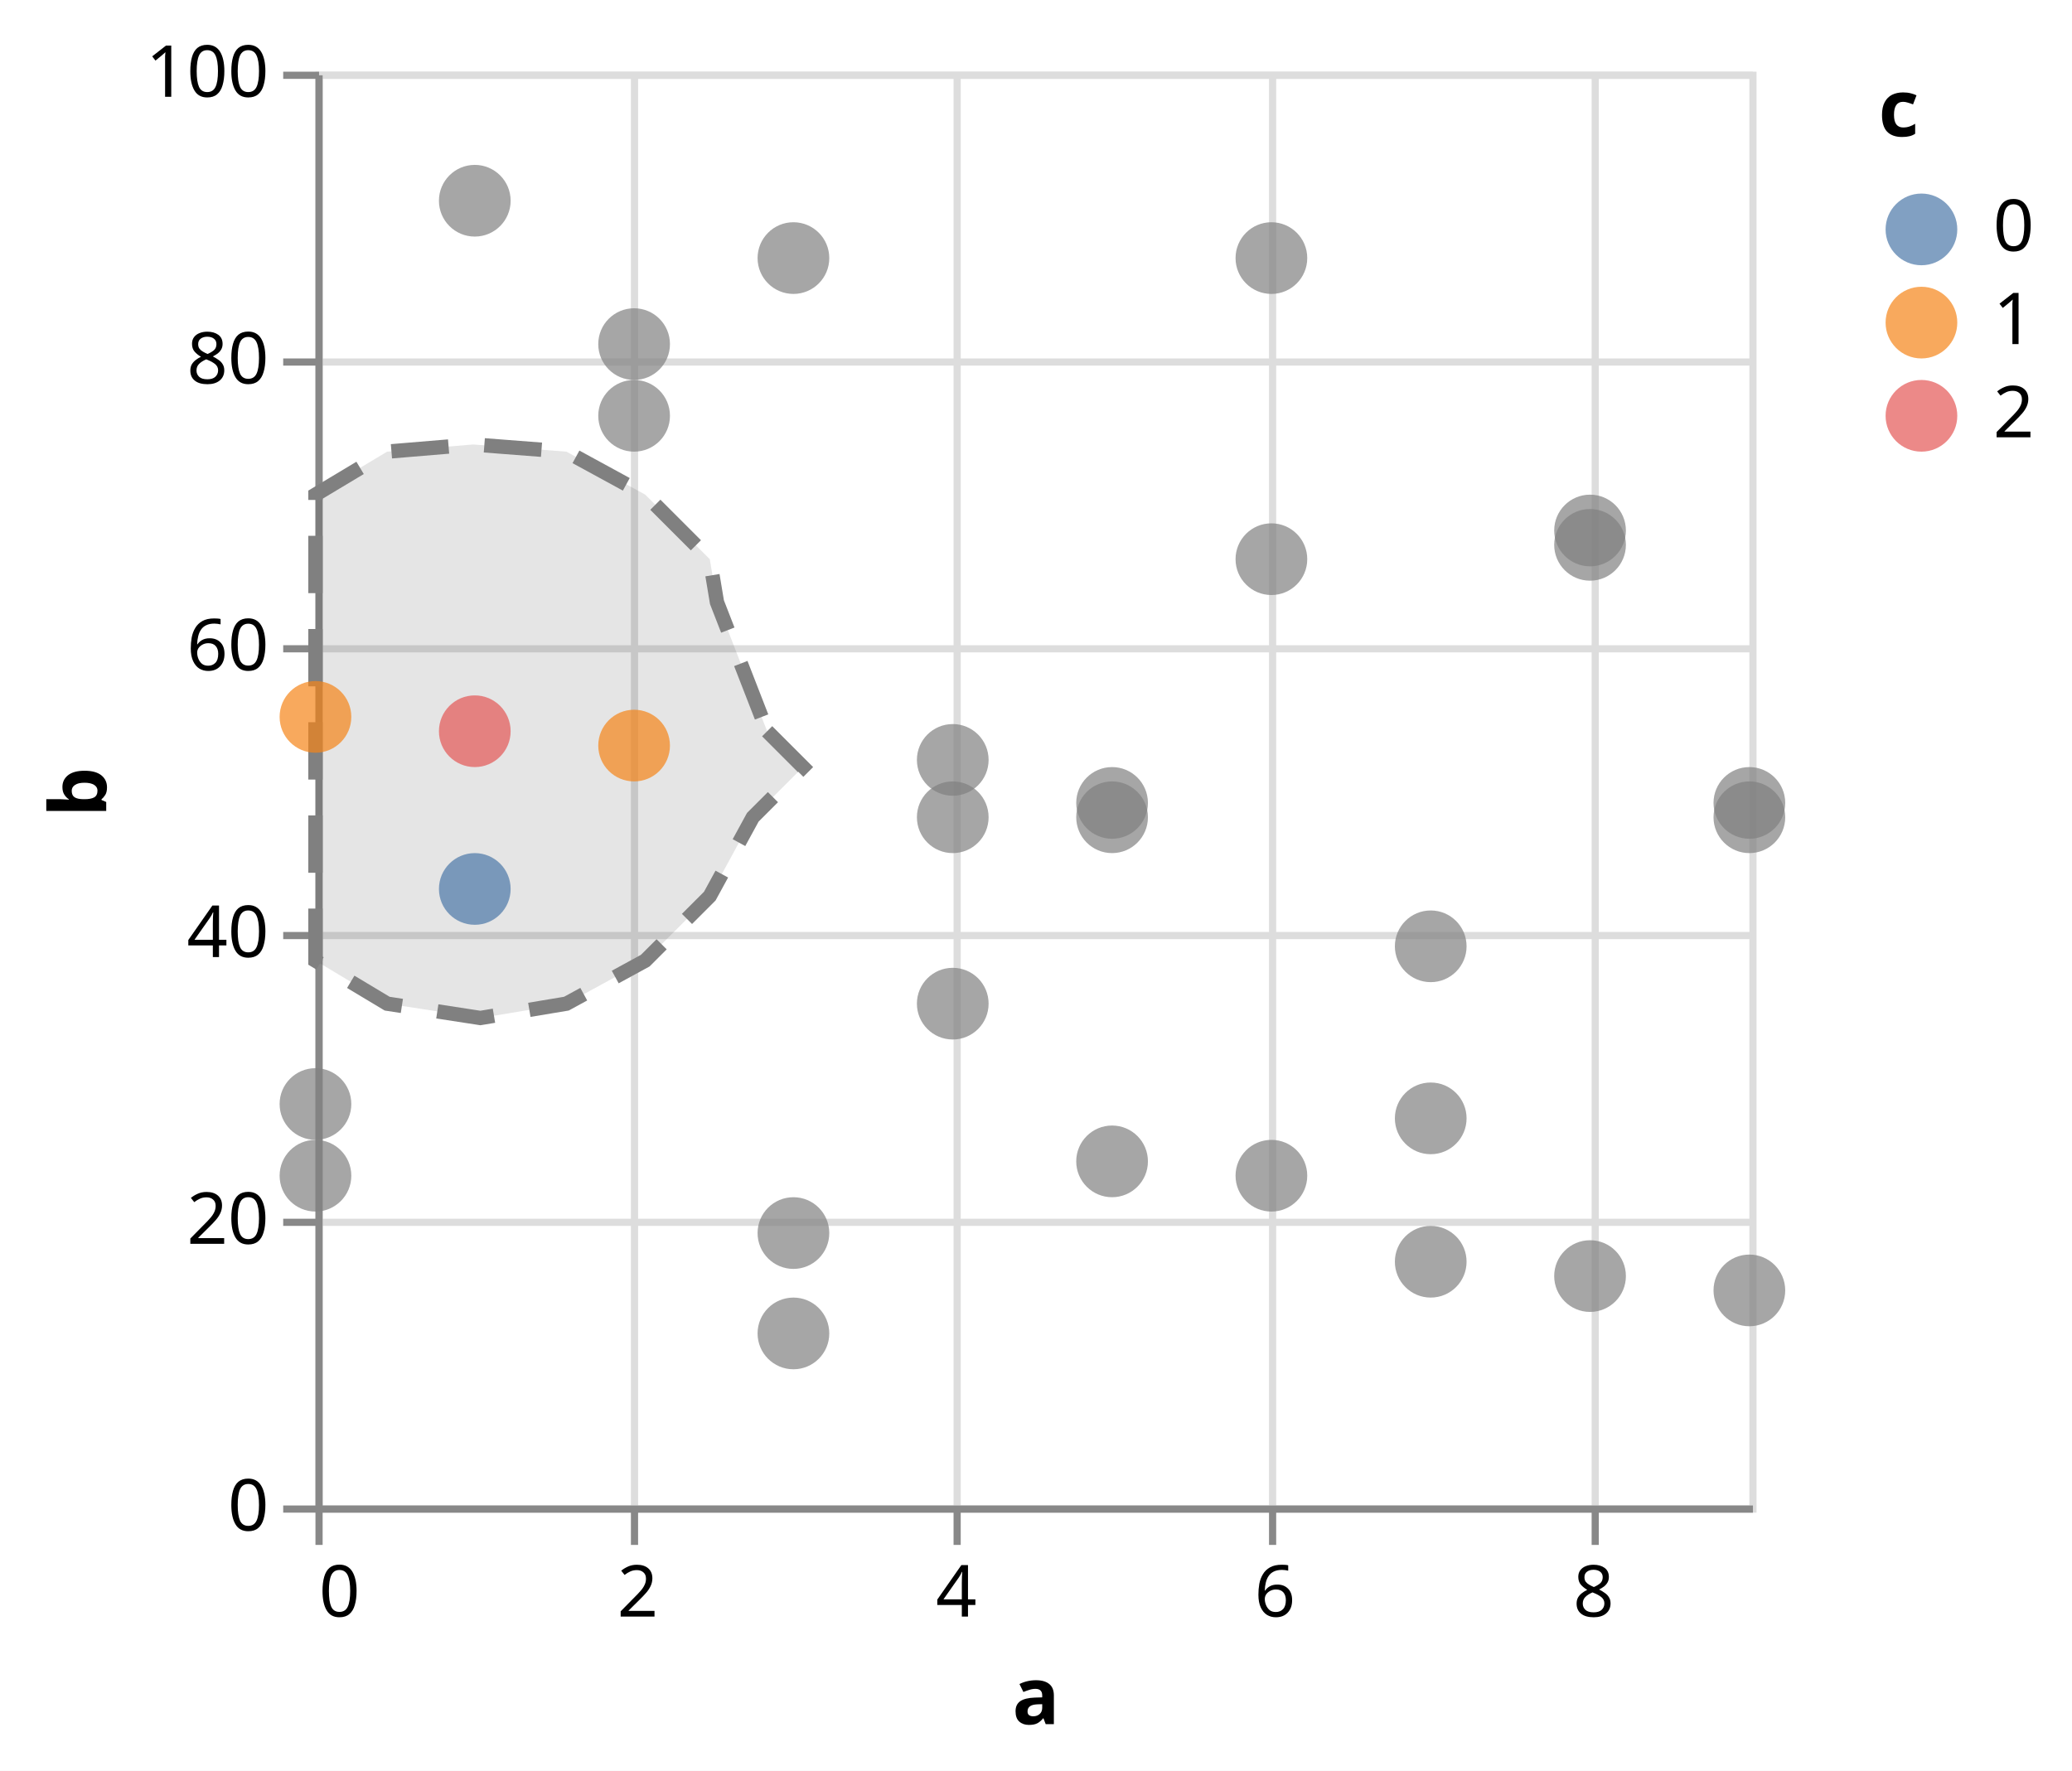
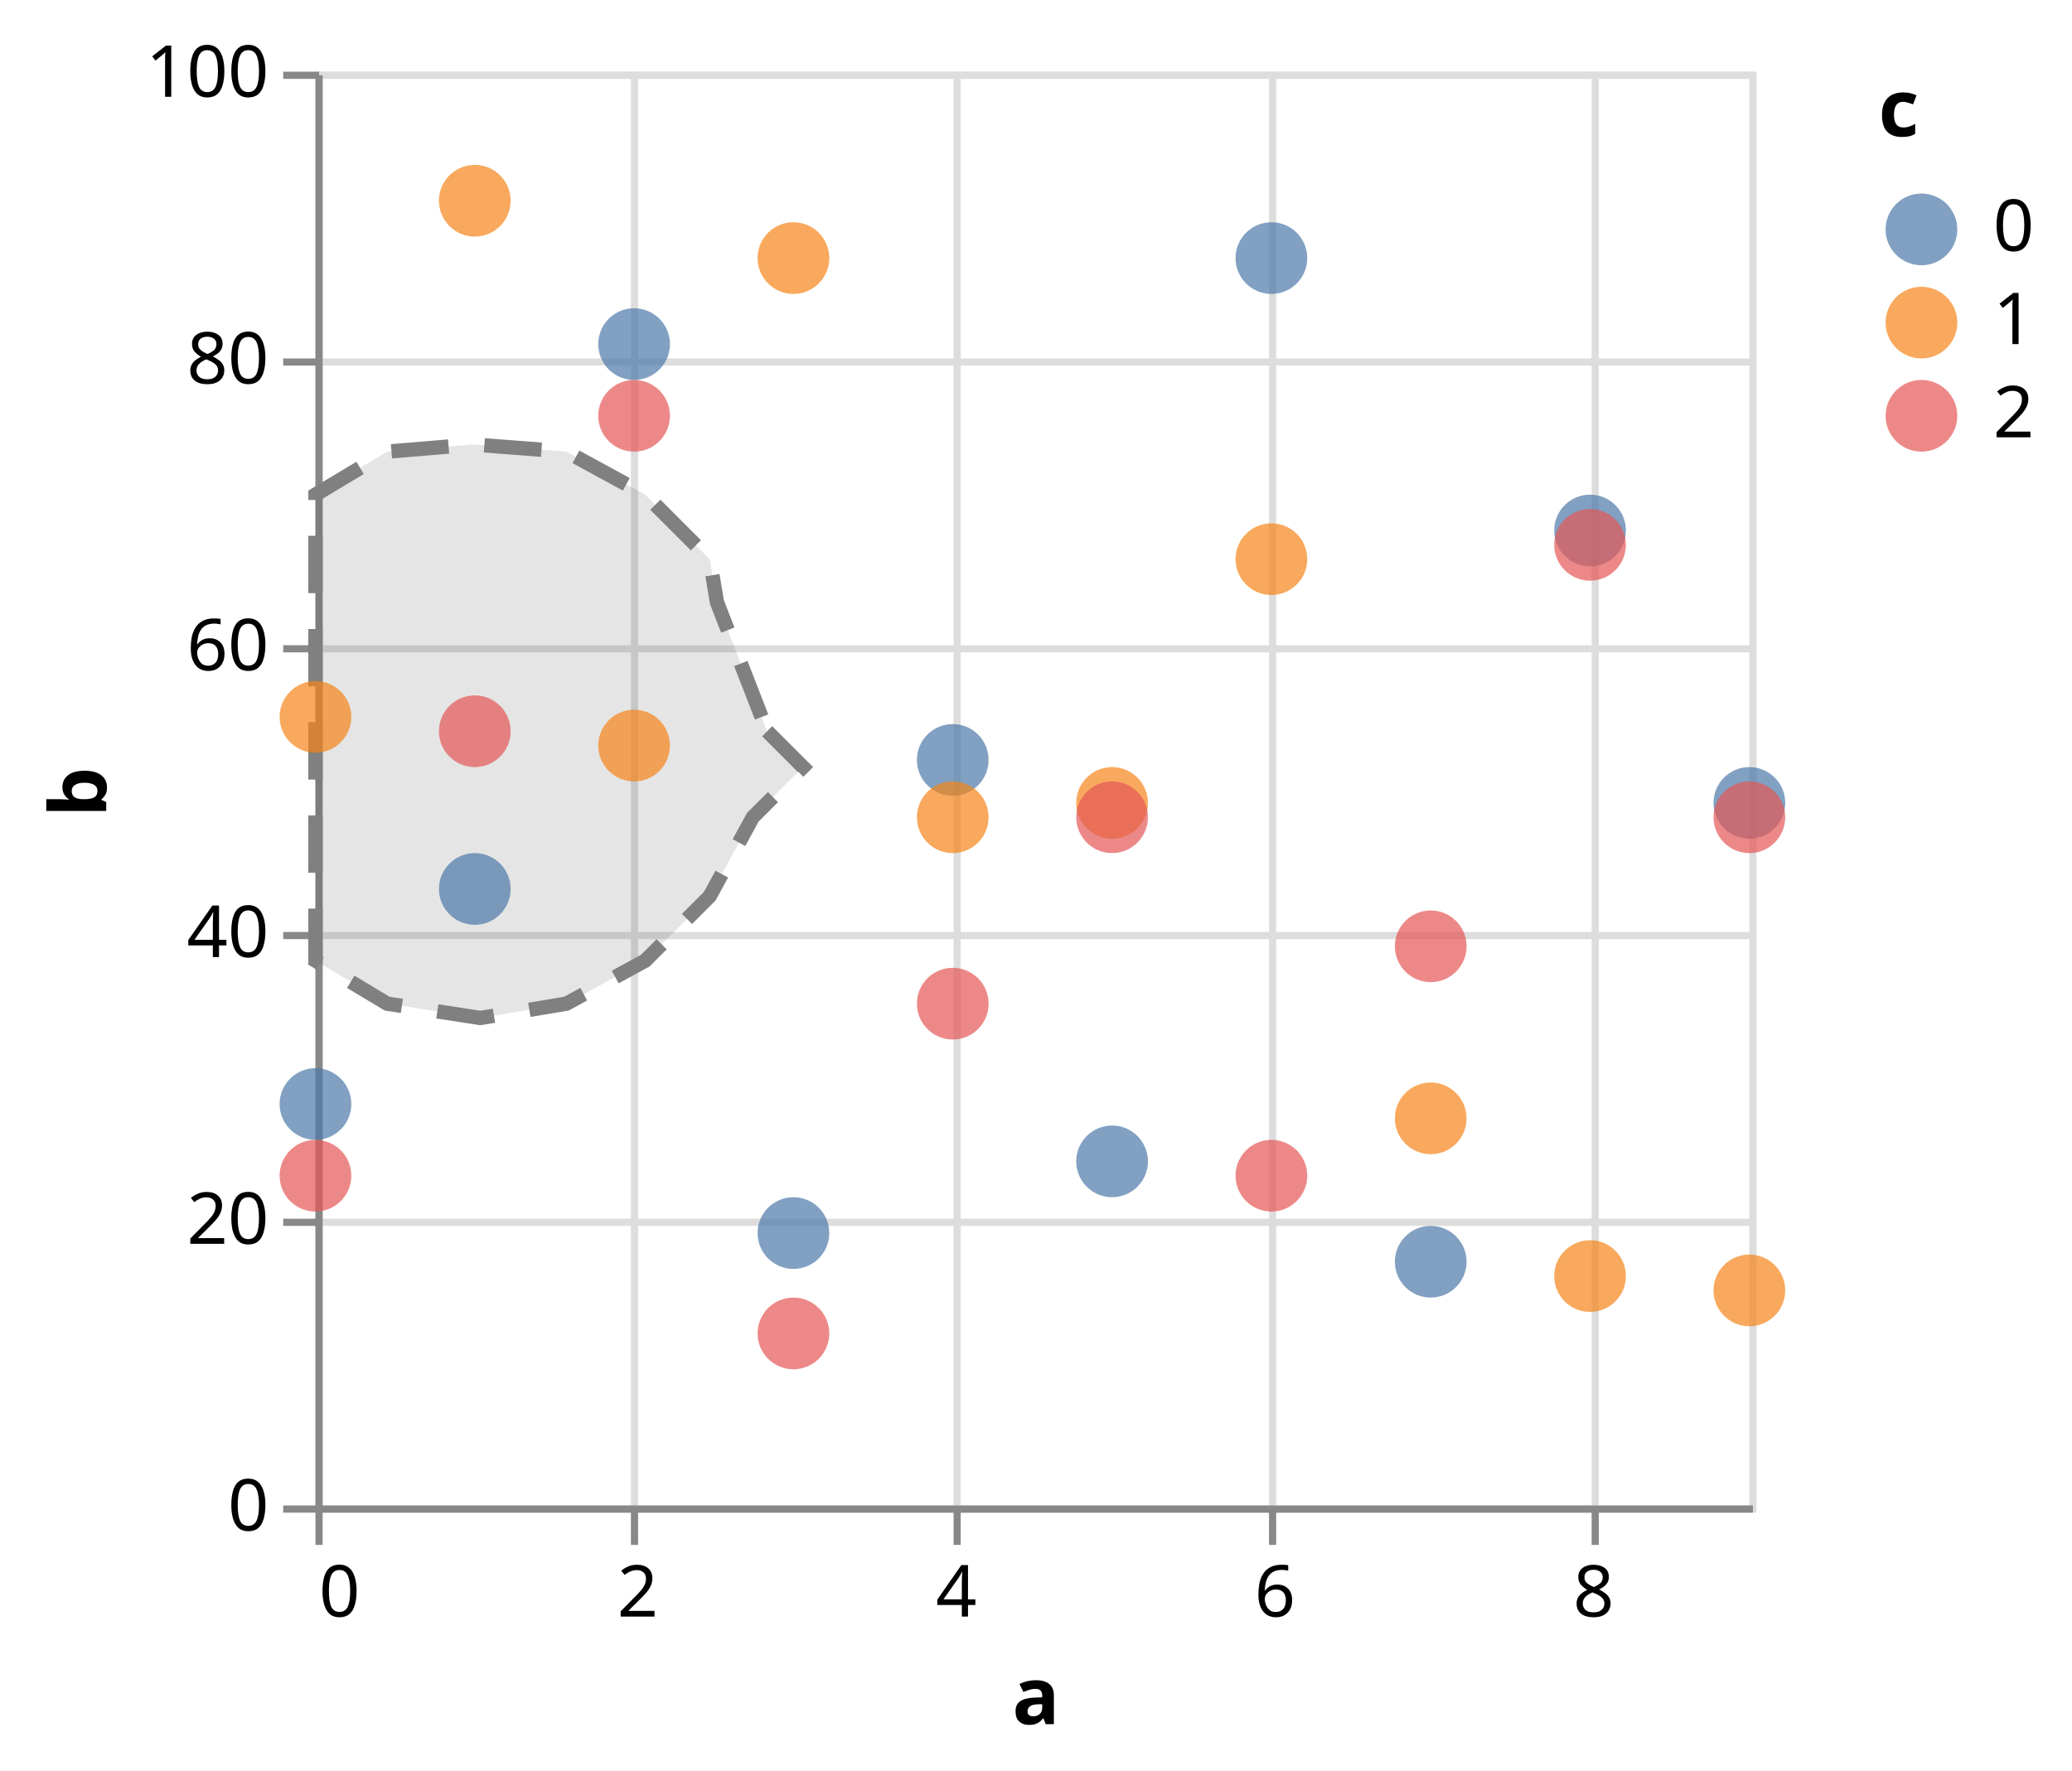
<svg xmlns="http://www.w3.org/2000/svg" version="1.1" class="marks" width="289" height="247" viewBox="0 0 289 247">
  <rect width="289" height="247" fill="white" />
  <g fill="none" stroke-miterlimit="10" transform="translate(44,10)">
    <g class="mark-group role-frame root" role="graphics-object" aria-roledescription="group mark container">
      <g transform="translate(0,0)">
        <path class="background" aria-hidden="true" d="M0.5,0.5h200v200h-200Z" stroke="#ddd" />
        <g>
          <g class="mark-group role-axis" aria-hidden="true">
            <g transform="translate(0.5,200.5)">
              <path class="background" aria-hidden="true" d="M0,0h0v0h0Z" pointer-events="none" />
              <g>
                <g class="mark-rule role-axis-grid" pointer-events="none">
                  <line transform="translate(0,-200)" x2="0" y2="200" stroke="#ddd" stroke-width="1" opacity="1" />
                  <line transform="translate(44,-200)" x2="0" y2="200" stroke="#ddd" stroke-width="1" opacity="1" />
                  <line transform="translate(89,-200)" x2="0" y2="200" stroke="#ddd" stroke-width="1" opacity="1" />
                  <line transform="translate(133,-200)" x2="0" y2="200" stroke="#ddd" stroke-width="1" opacity="1" />
                  <line transform="translate(178,-200)" x2="0" y2="200" stroke="#ddd" stroke-width="1" opacity="1" />
                </g>
              </g>
              <path class="foreground" aria-hidden="true" d="" pointer-events="none" display="none" />
            </g>
          </g>
          <g class="mark-group role-axis" aria-hidden="true">
            <g transform="translate(0.5,0.5)">
              <path class="background" aria-hidden="true" d="M0,0h0v0h0Z" pointer-events="none" />
              <g>
                <g class="mark-rule role-axis-grid" pointer-events="none">
                  <line transform="translate(0,200)" x2="200" y2="0" stroke="#ddd" stroke-width="1" opacity="1" />
                  <line transform="translate(0,160)" x2="200" y2="0" stroke="#ddd" stroke-width="1" opacity="1" />
                  <line transform="translate(0,120)" x2="200" y2="0" stroke="#ddd" stroke-width="1" opacity="1" />
                  <line transform="translate(0,80)" x2="200" y2="0" stroke="#ddd" stroke-width="1" opacity="1" />
                  <line transform="translate(0,40)" x2="200" y2="0" stroke="#ddd" stroke-width="1" opacity="1" />
                  <line transform="translate(0,0)" x2="200" y2="0" stroke="#ddd" stroke-width="1" opacity="1" />
                </g>
              </g>
              <path class="foreground" aria-hidden="true" d="" pointer-events="none" display="none" />
            </g>
          </g>
          <g class="mark-group role-axis" aria-hidden="true">
            <g transform="translate(0.5,200.5)">
              <path class="background" aria-hidden="true" d="M0,0h0v0h0Z" pointer-events="none" />
              <g>
                <g class="mark-rule role-axis-tick" pointer-events="none">
                  <line transform="translate(0,0)" x2="0" y2="5" stroke="#888" stroke-width="1" opacity="1" />
                  <line transform="translate(44,0)" x2="0" y2="5" stroke="#888" stroke-width="1" opacity="1" />
                  <line transform="translate(89,0)" x2="0" y2="5" stroke="#888" stroke-width="1" opacity="1" />
                  <line transform="translate(133,0)" x2="0" y2="5" stroke="#888" stroke-width="1" opacity="1" />
                  <line transform="translate(178,0)" x2="0" y2="5" stroke="#888" stroke-width="1" opacity="1" />
                </g>
                <g class="mark-text role-axis-label" pointer-events="none">
                  <text text-anchor="start" transform="translate(0,15)" font-family="sans-serif" font-size="10px" fill="#000" opacity="1">0</text>
                  <text text-anchor="middle" transform="translate(44.44444,15)" font-family="sans-serif" font-size="10px" fill="#000" opacity="1">2</text>
                  <text text-anchor="middle" transform="translate(88.88889,15)" font-family="sans-serif" font-size="10px" fill="#000" opacity="1">4</text>
                  <text text-anchor="middle" transform="translate(133.3333,15)" font-family="sans-serif" font-size="10px" fill="#000" opacity="1">6</text>
                  <text text-anchor="middle" transform="translate(177.7778,15)" font-family="sans-serif" font-size="10px" fill="#000" opacity="1">8</text>
                </g>
                <g class="mark-rule role-axis-domain" pointer-events="none">
                  <line transform="translate(0,0)" x2="200" y2="0" stroke="#888" stroke-width="1" opacity="1" />
                </g>
                <g class="mark-text role-axis-title" pointer-events="none">
                  <text text-anchor="middle" transform="translate(100,30)" font-family="sans-serif" font-size="11px" font-weight="bold" fill="#000" opacity="1">a</text>
                </g>
              </g>
              <path class="foreground" aria-hidden="true" d="" pointer-events="none" display="none" />
            </g>
          </g>
          <g class="mark-group role-axis" aria-hidden="true">
            <g transform="translate(0.5,0.5)">
              <path class="background" aria-hidden="true" d="M0,0h0v0h0Z" pointer-events="none" />
              <g>
                <g class="mark-rule role-axis-tick" pointer-events="none">
                  <line transform="translate(0,200)" x2="-5" y2="0" stroke="#888" stroke-width="1" opacity="1" />
                  <line transform="translate(0,160)" x2="-5" y2="0" stroke="#888" stroke-width="1" opacity="1" />
                  <line transform="translate(0,120)" x2="-5" y2="0" stroke="#888" stroke-width="1" opacity="1" />
                  <line transform="translate(0,80)" x2="-5" y2="0" stroke="#888" stroke-width="1" opacity="1" />
                  <line transform="translate(0,40)" x2="-5" y2="0" stroke="#888" stroke-width="1" opacity="1" />
                  <line transform="translate(0,0)" x2="-5" y2="0" stroke="#888" stroke-width="1" opacity="1" />
                </g>
                <g class="mark-text role-axis-label" pointer-events="none">
                  <text text-anchor="end" transform="translate(-7,203)" font-family="sans-serif" font-size="10px" fill="#000" opacity="1">0</text>
                  <text text-anchor="end" transform="translate(-7,163)" font-family="sans-serif" font-size="10px" fill="#000" opacity="1">20</text>
                  <text text-anchor="end" transform="translate(-7,123)" font-family="sans-serif" font-size="10px" fill="#000" opacity="1">40</text>
                  <text text-anchor="end" transform="translate(-7,83)" font-family="sans-serif" font-size="10px" fill="#000" opacity="1">60</text>
                  <text text-anchor="end" transform="translate(-7,43)" font-family="sans-serif" font-size="10px" fill="#000" opacity="1">80</text>
                  <text text-anchor="end" transform="translate(-7,3)" font-family="sans-serif" font-size="10px" fill="#000" opacity="1">100</text>
                </g>
                <g class="mark-rule role-axis-domain" pointer-events="none">
                  <line transform="translate(0,200)" x2="0" y2="-200" stroke="#888" stroke-width="1" opacity="1" />
                </g>
                <g class="mark-text role-axis-title" pointer-events="none">
                  <text text-anchor="middle" transform="translate(-27.68457,100) rotate(-90) translate(0,-2)" font-family="sans-serif" font-size="11px" font-weight="bold" fill="#000" opacity="1">b</text>
                </g>
              </g>
              <path class="foreground" aria-hidden="true" d="" pointer-events="none" display="none" />
            </g>
          </g>
          <g class="mark-path role-mark sel_brush" role="graphics-symbol" aria-roledescription="path mark container">
            <path transform="translate(0,0)" d="M 63,92 L 68,97 L 61,104 L 55,115 L 46,124 L 35,130 L 23,132 L 10,130 L 0,124 L 0,115 L 0,104 L 0,92 L 0,79 L 0,68 L 0,59 L 10,53 L 22,52 L 35,53 L 46,59 L 55,68 L 56,74  Z" fill="#333" fill-opacity="0.125" stroke="gray" stroke-width="2" stroke-dasharray="8,5" />
          </g>
          <g class="mark-symbol role-mark marks" role="graphics-symbol" aria-roledescription="symbol mark container">
-             <path transform="translate(0,144)" d="M5,0A5,5,0,1,1,-5,0A5,5,0,1,1,5,0" fill="grey" stroke-width="2" opacity="0.7" />
+             <path transform="translate(0,144)" d="M5,0A5,5,0,1,1,-5,0A5,5,0,1,1,5,0" fill="#4c78a8" stroke-width="2" opacity="0.7" />
            <path transform="translate(0,90)" d="M5,0A5,5,0,1,1,-5,0A5,5,0,1,1,5,0" fill="#f58518" stroke-width="2" opacity="0.7" />
-             <path transform="translate(0,154)" d="M5,0A5,5,0,1,1,-5,0A5,5,0,1,1,5,0" fill="grey" stroke-width="2" opacity="0.7" />
+             <path transform="translate(0,154)" d="M5,0A5,5,0,1,1,-5,0A5,5,0,1,1,5,0" fill="#e45756" stroke-width="2" opacity="0.7" />
            <path transform="translate(22.22222,114)" d="M5,0A5,5,0,1,1,-5,0A5,5,0,1,1,5,0" fill="#4c78a8" stroke-width="2" opacity="0.7" />
-             <path transform="translate(22.22222,18)" d="M5,0A5,5,0,1,1,-5,0A5,5,0,1,1,5,0" fill="grey" stroke-width="2" opacity="0.7" />
+             <path transform="translate(22.22222,18)" d="M5,0A5,5,0,1,1,-5,0A5,5,0,1,1,5,0" fill="#f58518" stroke-width="2" opacity="0.7" />
            <path transform="translate(22.22222,92)" d="M5,0A5,5,0,1,1,-5,0A5,5,0,1,1,5,0" fill="#e45756" stroke-width="2" opacity="0.7" />
-             <path transform="translate(44.44444,38)" d="M5,0A5,5,0,1,1,-5,0A5,5,0,1,1,5,0" fill="grey" stroke-width="2" opacity="0.7" />
+             <path transform="translate(44.44444,38)" d="M5,0A5,5,0,1,1,-5,0A5,5,0,1,1,5,0" fill="#4c78a8" stroke-width="2" opacity="0.7" />
            <path transform="translate(44.44444,94)" d="M5,0A5,5,0,1,1,-5,0A5,5,0,1,1,5,0" fill="#f58518" stroke-width="2" opacity="0.7" />
-             <path transform="translate(44.44444,48)" d="M5,0A5,5,0,1,1,-5,0A5,5,0,1,1,5,0" fill="grey" stroke-width="2" opacity="0.7" />
-             <path transform="translate(66.66667,162)" d="M5,0A5,5,0,1,1,-5,0A5,5,0,1,1,5,0" fill="grey" stroke-width="2" opacity="0.7" />
-             <path transform="translate(66.66667,26)" d="M5,0A5,5,0,1,1,-5,0A5,5,0,1,1,5,0" fill="grey" stroke-width="2" opacity="0.7" />
-             <path transform="translate(66.66667,176)" d="M5,0A5,5,0,1,1,-5,0A5,5,0,1,1,5,0" fill="grey" stroke-width="2" opacity="0.7" />
-             <path transform="translate(88.88889,96)" d="M5,0A5,5,0,1,1,-5,0A5,5,0,1,1,5,0" fill="grey" stroke-width="2" opacity="0.7" />
-             <path transform="translate(88.88889,104)" d="M5,0A5,5,0,1,1,-5,0A5,5,0,1,1,5,0" fill="grey" stroke-width="2" opacity="0.7" />
-             <path transform="translate(88.88889,130)" d="M5,0A5,5,0,1,1,-5,0A5,5,0,1,1,5,0" fill="grey" stroke-width="2" opacity="0.7" />
-             <path transform="translate(111.1111,152)" d="M5,0A5,5,0,1,1,-5,0A5,5,0,1,1,5,0" fill="grey" stroke-width="2" opacity="0.7" />
-             <path transform="translate(111.1111,102)" d="M5,0A5,5,0,1,1,-5,0A5,5,0,1,1,5,0" fill="grey" stroke-width="2" opacity="0.7" />
-             <path transform="translate(111.1111,104)" d="M5,0A5,5,0,1,1,-5,0A5,5,0,1,1,5,0" fill="grey" stroke-width="2" opacity="0.7" />
-             <path transform="translate(133.3333,26)" d="M5,0A5,5,0,1,1,-5,0A5,5,0,1,1,5,0" fill="grey" stroke-width="2" opacity="0.7" />
-             <path transform="translate(133.3333,68)" d="M5,0A5,5,0,1,1,-5,0A5,5,0,1,1,5,0" fill="grey" stroke-width="2" opacity="0.7" />
-             <path transform="translate(133.3333,154)" d="M5,0A5,5,0,1,1,-5,0A5,5,0,1,1,5,0" fill="grey" stroke-width="2" opacity="0.7" />
-             <path transform="translate(155.5556,166)" d="M5,0A5,5,0,1,1,-5,0A5,5,0,1,1,5,0" fill="grey" stroke-width="2" opacity="0.7" />
-             <path transform="translate(155.5556,146)" d="M5,0A5,5,0,1,1,-5,0A5,5,0,1,1,5,0" fill="grey" stroke-width="2" opacity="0.7" />
-             <path transform="translate(155.5556,122)" d="M5,0A5,5,0,1,1,-5,0A5,5,0,1,1,5,0" fill="grey" stroke-width="2" opacity="0.7" />
-             <path transform="translate(177.7778,64)" d="M5,0A5,5,0,1,1,-5,0A5,5,0,1,1,5,0" fill="grey" stroke-width="2" opacity="0.7" />
-             <path transform="translate(177.7778,168)" d="M5,0A5,5,0,1,1,-5,0A5,5,0,1,1,5,0" fill="grey" stroke-width="2" opacity="0.7" />
-             <path transform="translate(177.7778,66)" d="M5,0A5,5,0,1,1,-5,0A5,5,0,1,1,5,0" fill="grey" stroke-width="2" opacity="0.7" />
-             <path transform="translate(200,102)" d="M5,0A5,5,0,1,1,-5,0A5,5,0,1,1,5,0" fill="grey" stroke-width="2" opacity="0.7" />
-             <path transform="translate(200,170)" d="M5,0A5,5,0,1,1,-5,0A5,5,0,1,1,5,0" fill="grey" stroke-width="2" opacity="0.7" />
-             <path transform="translate(200,104)" d="M5,0A5,5,0,1,1,-5,0A5,5,0,1,1,5,0" fill="grey" stroke-width="2" opacity="0.7" />
+             <path transform="translate(44.44444,48)" d="M5,0A5,5,0,1,1,-5,0A5,5,0,1,1,5,0" fill="#e45756" stroke-width="2" opacity="0.7" />
+             <path transform="translate(66.66667,162)" d="M5,0A5,5,0,1,1,-5,0A5,5,0,1,1,5,0" fill="#4c78a8" stroke-width="2" opacity="0.7" />
+             <path transform="translate(66.66667,26)" d="M5,0A5,5,0,1,1,-5,0A5,5,0,1,1,5,0" fill="#f58518" stroke-width="2" opacity="0.7" />
+             <path transform="translate(66.66667,176)" d="M5,0A5,5,0,1,1,-5,0A5,5,0,1,1,5,0" fill="#e45756" stroke-width="2" opacity="0.7" />
+             <path transform="translate(88.88889,96)" d="M5,0A5,5,0,1,1,-5,0A5,5,0,1,1,5,0" fill="#4c78a8" stroke-width="2" opacity="0.7" />
+             <path transform="translate(88.88889,104)" d="M5,0A5,5,0,1,1,-5,0A5,5,0,1,1,5,0" fill="#f58518" stroke-width="2" opacity="0.7" />
+             <path transform="translate(88.88889,130)" d="M5,0A5,5,0,1,1,-5,0A5,5,0,1,1,5,0" fill="#e45756" stroke-width="2" opacity="0.7" />
+             <path transform="translate(111.1111,152)" d="M5,0A5,5,0,1,1,-5,0A5,5,0,1,1,5,0" fill="#4c78a8" stroke-width="2" opacity="0.7" />
+             <path transform="translate(111.1111,102)" d="M5,0A5,5,0,1,1,-5,0A5,5,0,1,1,5,0" fill="#f58518" stroke-width="2" opacity="0.7" />
+             <path transform="translate(111.1111,104)" d="M5,0A5,5,0,1,1,-5,0A5,5,0,1,1,5,0" fill="#e45756" stroke-width="2" opacity="0.7" />
+             <path transform="translate(133.3333,26)" d="M5,0A5,5,0,1,1,-5,0A5,5,0,1,1,5,0" fill="#4c78a8" stroke-width="2" opacity="0.7" />
+             <path transform="translate(133.3333,68)" d="M5,0A5,5,0,1,1,-5,0A5,5,0,1,1,5,0" fill="#f58518" stroke-width="2" opacity="0.7" />
+             <path transform="translate(133.3333,154)" d="M5,0A5,5,0,1,1,-5,0A5,5,0,1,1,5,0" fill="#e45756" stroke-width="2" opacity="0.7" />
+             <path transform="translate(155.5556,166)" d="M5,0A5,5,0,1,1,-5,0A5,5,0,1,1,5,0" fill="#4c78a8" stroke-width="2" opacity="0.7" />
+             <path transform="translate(155.5556,146)" d="M5,0A5,5,0,1,1,-5,0A5,5,0,1,1,5,0" fill="#f58518" stroke-width="2" opacity="0.7" />
+             <path transform="translate(155.5556,122)" d="M5,0A5,5,0,1,1,-5,0A5,5,0,1,1,5,0" fill="#e45756" stroke-width="2" opacity="0.7" />
+             <path transform="translate(177.7778,64)" d="M5,0A5,5,0,1,1,-5,0A5,5,0,1,1,5,0" fill="#4c78a8" stroke-width="2" opacity="0.7" />
+             <path transform="translate(177.7778,168)" d="M5,0A5,5,0,1,1,-5,0A5,5,0,1,1,5,0" fill="#f58518" stroke-width="2" opacity="0.7" />
+             <path transform="translate(177.7778,66)" d="M5,0A5,5,0,1,1,-5,0A5,5,0,1,1,5,0" fill="#e45756" stroke-width="2" opacity="0.7" />
+             <path transform="translate(200,102)" d="M5,0A5,5,0,1,1,-5,0A5,5,0,1,1,5,0" fill="#4c78a8" stroke-width="2" opacity="0.7" />
+             <path transform="translate(200,170)" d="M5,0A5,5,0,1,1,-5,0A5,5,0,1,1,5,0" fill="#f58518" stroke-width="2" opacity="0.7" />
+             <path transform="translate(200,104)" d="M5,0A5,5,0,1,1,-5,0A5,5,0,1,1,5,0" fill="#e45756" stroke-width="2" opacity="0.7" />
          </g>
          <g class="mark-group role-legend" aria-hidden="true">
            <g transform="translate(218,0)">
              <path class="background" aria-hidden="true" d="M0,0h22v53h-22Z" pointer-events="none" />
              <g>
                <g class="mark-group role-legend-entry">
                  <g transform="translate(0,16)">
                    <path class="background" aria-hidden="true" d="M0,0h0v0h0Z" pointer-events="none" />
                    <g>
                      <g class="mark-group role-scope" role="graphics-object" aria-roledescription="group mark container">
                        <g transform="translate(0,0)">
                          <path class="background" aria-hidden="true" d="M0,0h21.562v11h-21.562Z" pointer-events="none" opacity="1" />
                          <g>
                            <g class="mark-symbol role-legend-symbol" pointer-events="none">
                              <path transform="translate(6,6)" d="M5,0A5,5,0,1,1,-5,0A5,5,0,1,1,5,0" fill="#4c78a8" stroke-width="1.5" opacity="0.7" />
                            </g>
                            <g class="mark-text role-legend-label" pointer-events="none">
                              <text text-anchor="start" transform="translate(16,9)" font-family="sans-serif" font-size="10px" fill="#000" opacity="1">0</text>
                            </g>
                          </g>
                          <path class="foreground" aria-hidden="true" d="" pointer-events="none" display="none" />
                        </g>
                        <g transform="translate(0,13)">
                          <path class="background" aria-hidden="true" d="M0,0h21.562v11h-21.562Z" pointer-events="none" opacity="1" />
                          <g>
                            <g class="mark-symbol role-legend-symbol" pointer-events="none">
                              <path transform="translate(6,6)" d="M5,0A5,5,0,1,1,-5,0A5,5,0,1,1,5,0" fill="#f58518" stroke-width="1.5" opacity="0.7" />
                            </g>
                            <g class="mark-text role-legend-label" pointer-events="none">
                              <text text-anchor="start" transform="translate(16,9)" font-family="sans-serif" font-size="10px" fill="#000" opacity="1">1</text>
                            </g>
                          </g>
                          <path class="foreground" aria-hidden="true" d="" pointer-events="none" display="none" />
                        </g>
                        <g transform="translate(0,26)">
                          <path class="background" aria-hidden="true" d="M0,0h21.562v11h-21.562Z" pointer-events="none" opacity="1" />
                          <g>
                            <g class="mark-symbol role-legend-symbol" pointer-events="none">
                              <path transform="translate(6,6)" d="M5,0A5,5,0,1,1,-5,0A5,5,0,1,1,5,0" fill="#e45756" stroke-width="1.5" opacity="0.7" />
                            </g>
                            <g class="mark-text role-legend-label" pointer-events="none">
                              <text text-anchor="start" transform="translate(16,9)" font-family="sans-serif" font-size="10px" fill="#000" opacity="1">2</text>
                            </g>
                          </g>
                          <path class="foreground" aria-hidden="true" d="" pointer-events="none" display="none" />
                        </g>
                      </g>
                    </g>
                    <path class="foreground" aria-hidden="true" d="" pointer-events="none" display="none" />
                  </g>
                </g>
                <g class="mark-text role-legend-title" pointer-events="none">
                  <text text-anchor="start" transform="translate(0,9)" font-family="sans-serif" font-size="11px" font-weight="bold" fill="#000" opacity="1">c</text>
                </g>
              </g>
              <path class="foreground" aria-hidden="true" d="" pointer-events="none" display="none" />
            </g>
          </g>
        </g>
        <path class="foreground" aria-hidden="true" d="" display="none" />
      </g>
    </g>
  </g>
</svg>
